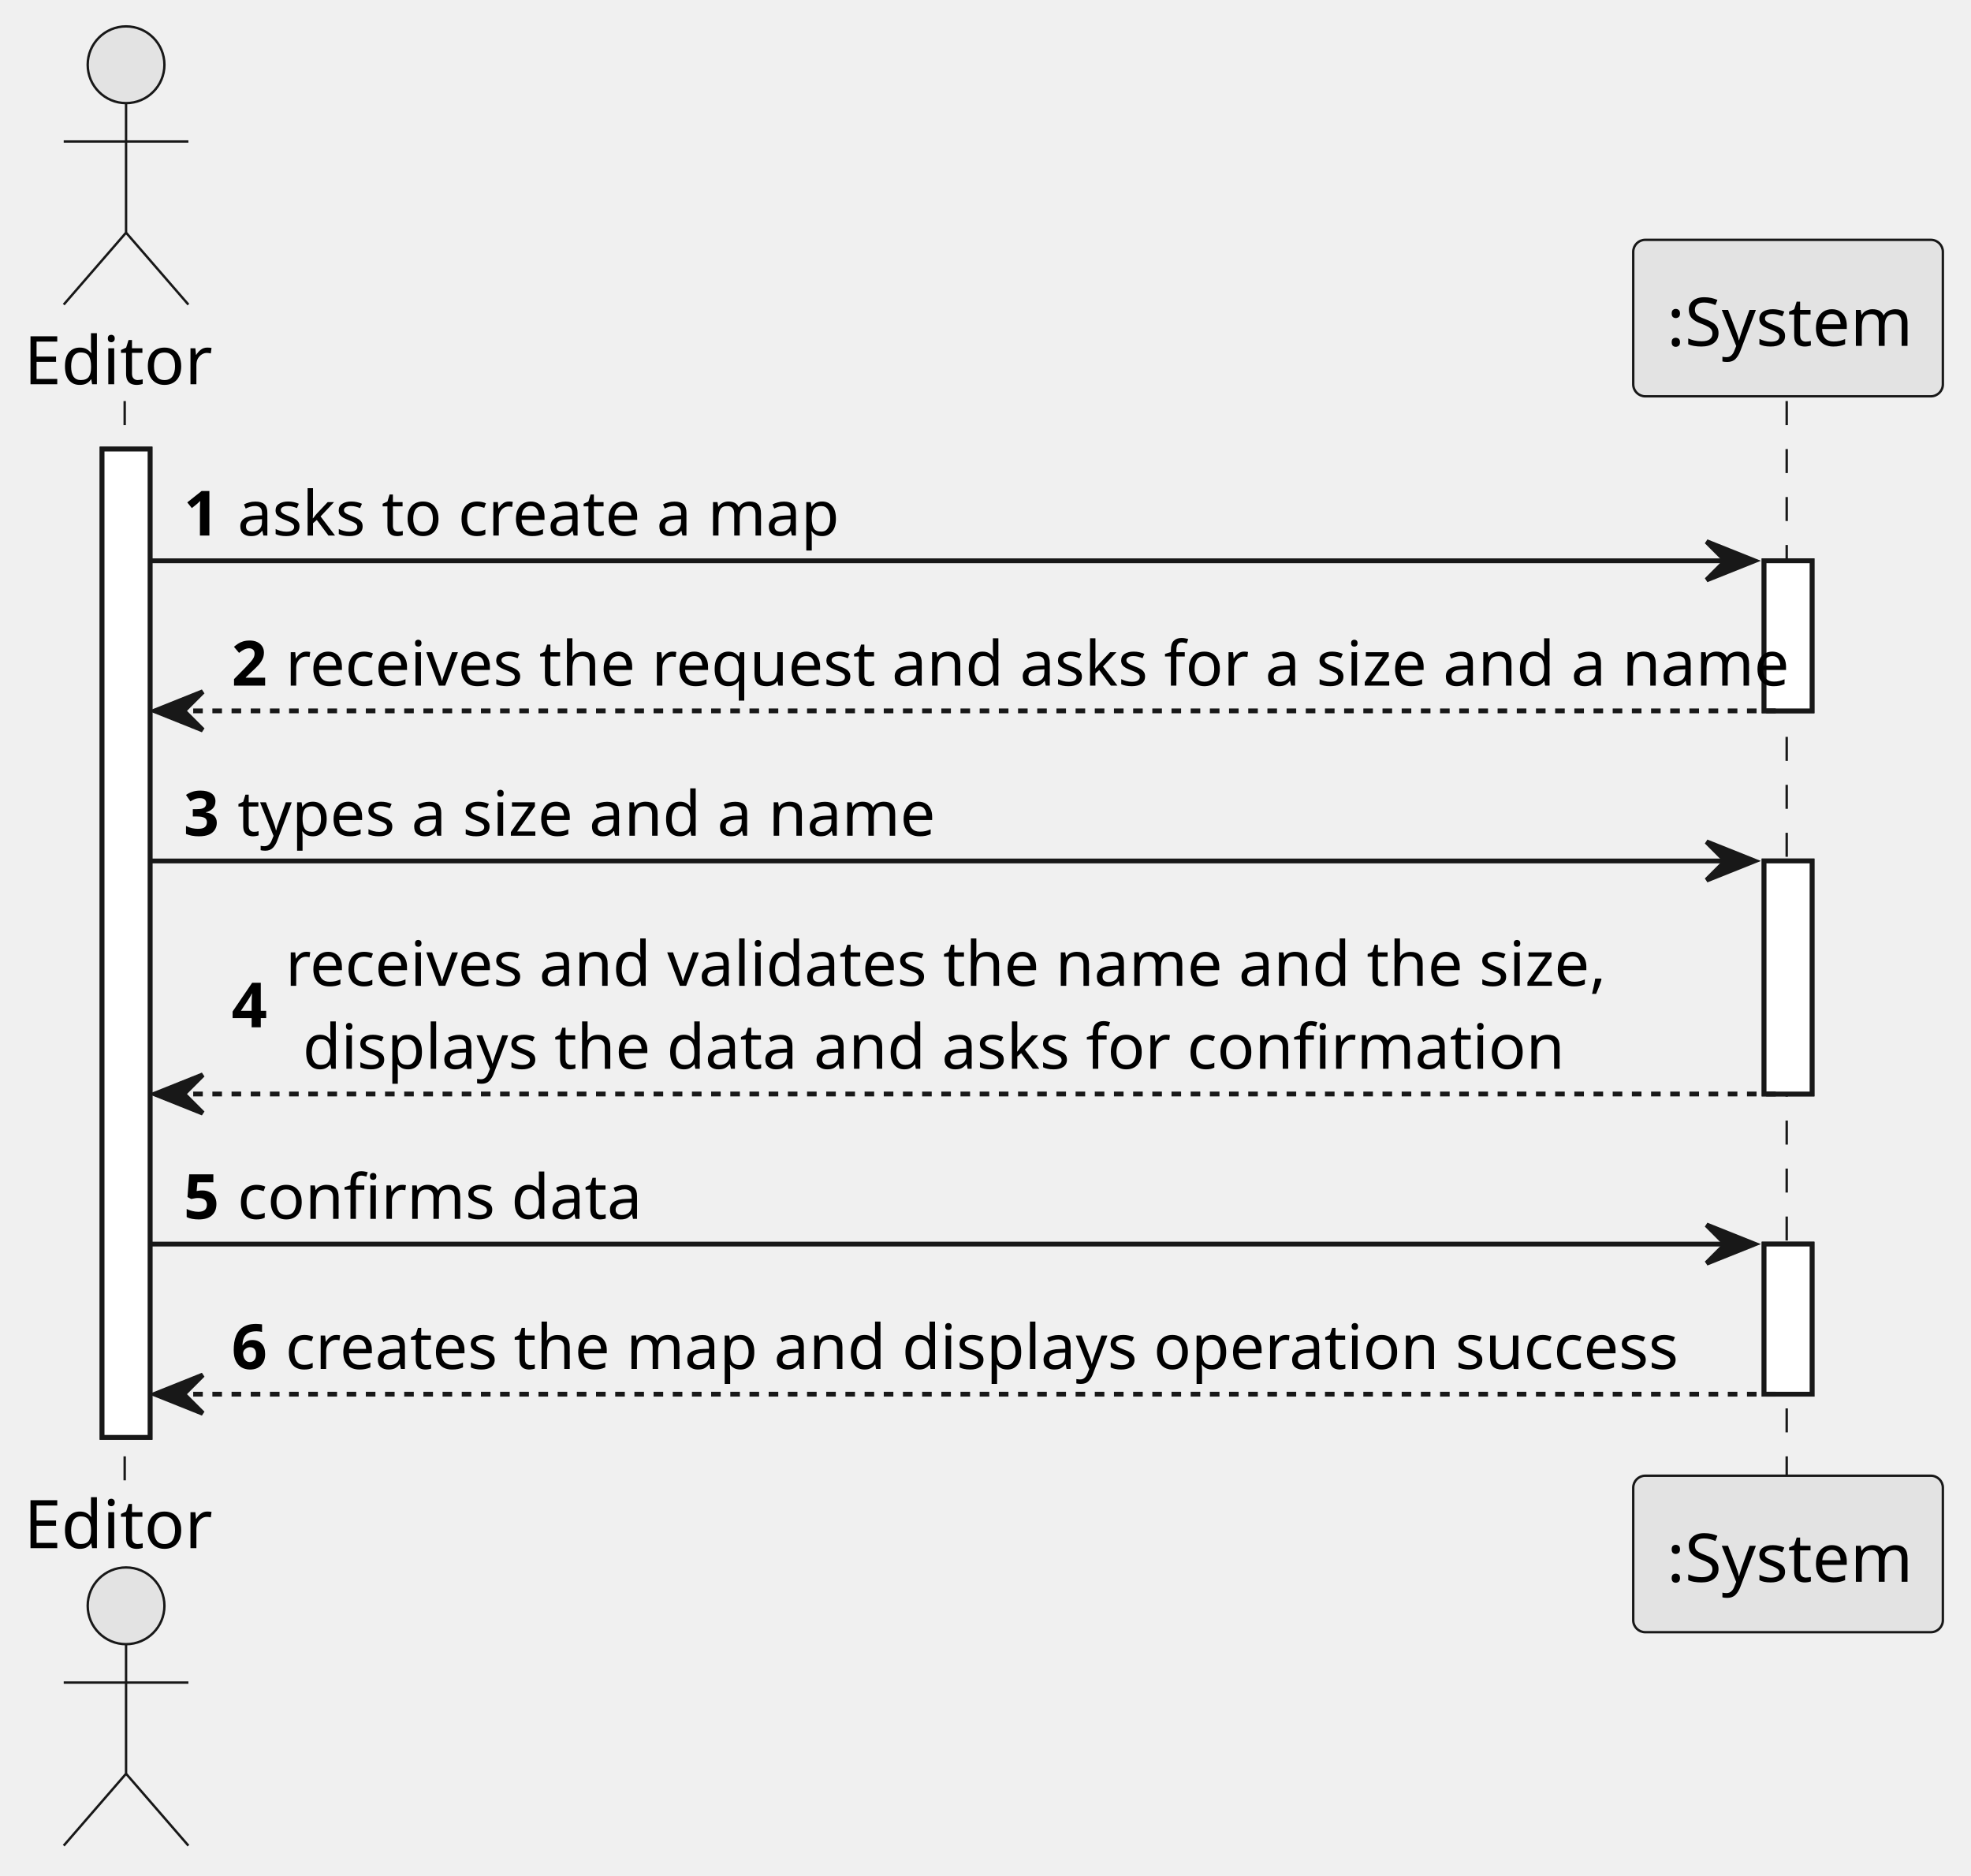
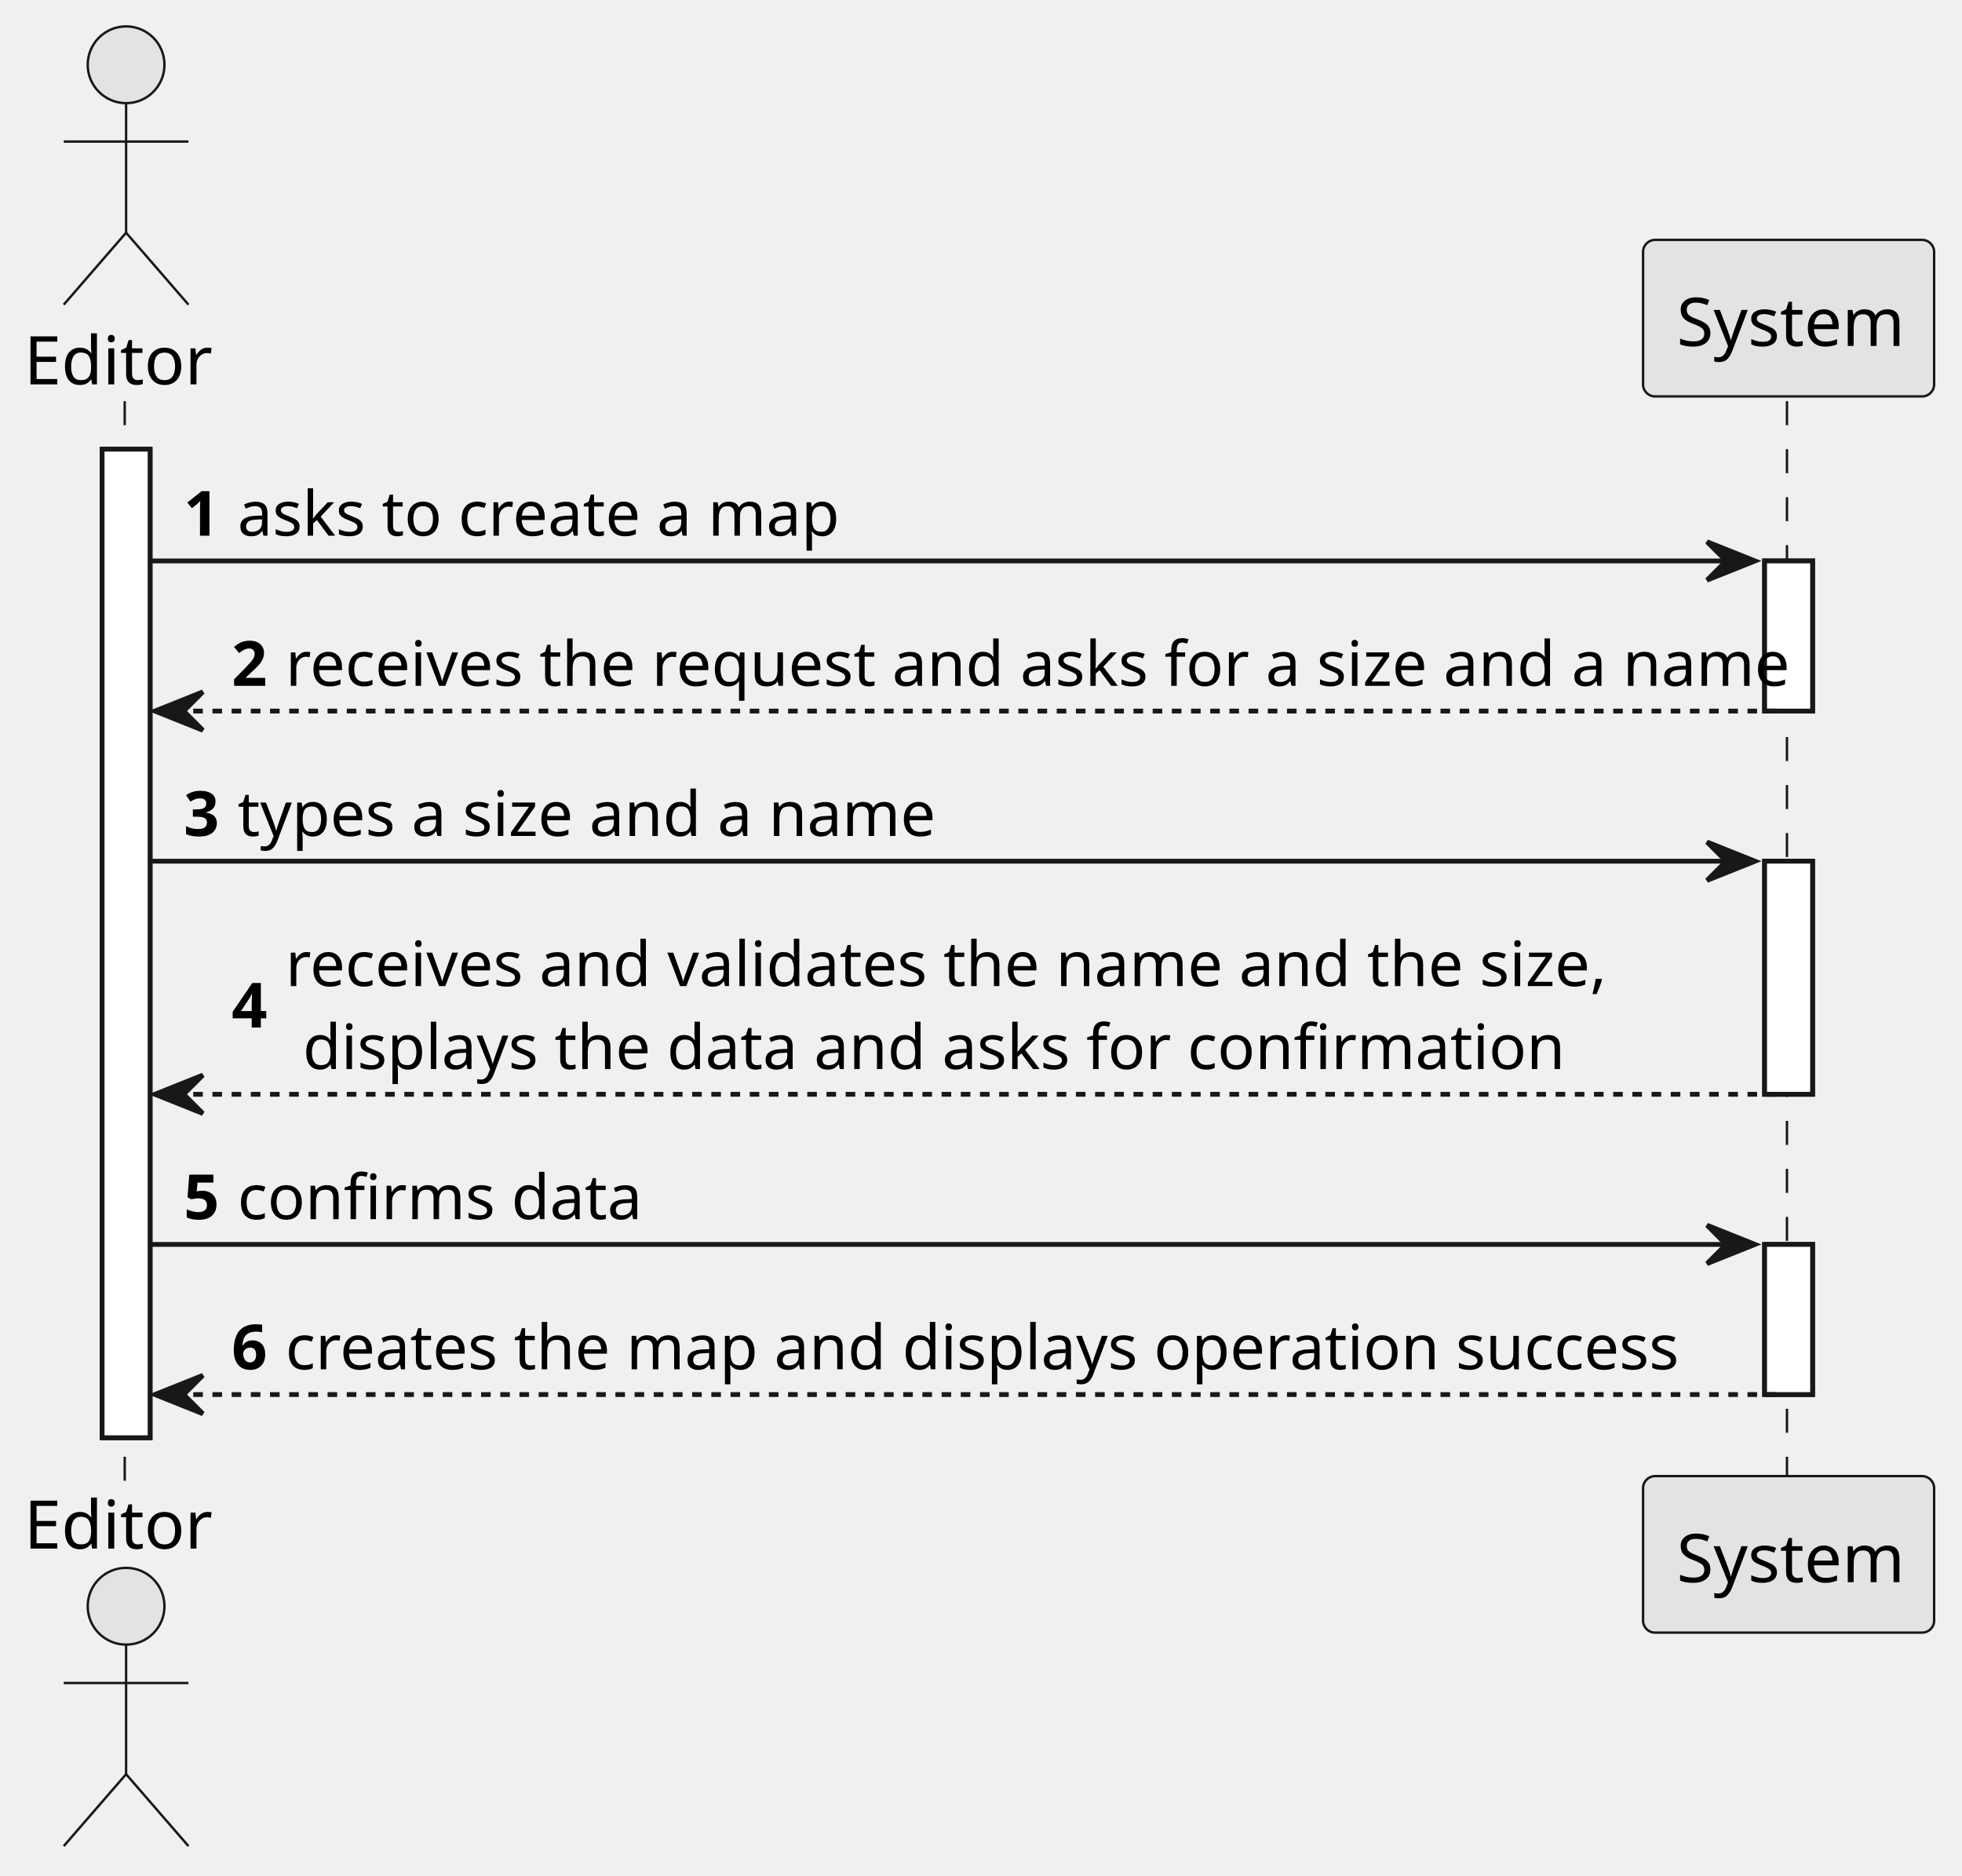
- <svg xmlns="http://www.w3.org/2000/svg" contentStyleType="text/css" height="391px" preserveAspectRatio="none" style="width:411px;height:391px;background:#FFFFFF;" version="1.1" viewBox="0 0 411 391" width="411px" zoomAndPan="magnify">
+ <svg xmlns="http://www.w3.org/2000/svg" contentStyleType="text/css" height="391px" preserveAspectRatio="none" style="width:409px;height:391px;background:#FFFFFF;" version="1.1" viewBox="0 0 409 391" width="409px" zoomAndPan="magnify">
  <defs />
  <g>
    <rect fill="#FFFFFF" height="206.037" style="stroke:#181818;stroke-width:1.0;" width="10" x="21.286" y="93.621" />
    <rect fill="#FFFFFF" height="31.291" style="stroke:#181818;stroke-width:1.0;" width="10" x="367.852" y="116.912" />
    <rect fill="#FFFFFF" height="48.582" style="stroke:#181818;stroke-width:1.0;" width="10" x="367.852" y="179.494" />
    <rect fill="#FFFFFF" height="31.291" style="stroke:#181818;stroke-width:1.0;" width="10" x="367.852" y="259.367" />
    <line style="stroke:#181818;stroke-width:0.5;stroke-dasharray:5.0,5.0;" x1="26" x2="26" y1="83.621" y2="308.658" />
-     <line style="stroke:#181818;stroke-width:0.5;stroke-dasharray:5.0,5.0;" x1="372.569" x2="372.569" y1="83.621" y2="308.658" />
+     <line style="stroke:#181818;stroke-width:0.5;stroke-dasharray:5.0,5.0;" x1="372.514" x2="372.514" y1="83.621" y2="308.658" />
    <text fill="#000000" font-family="sans-serif" font-size="14" lengthAdjust="spacing" textLength="36.572" x="5" y="80.107">Editor</text>
    <ellipse cx="26.286" cy="13.5" fill="#E3E3E3" rx="8" ry="8" style="stroke:#181818;stroke-width:0.5;" />
    <path d="M26.286,21.5 L26.286,48.5 M13.286,29.5 L39.286,29.5 M26.286,48.5 L13.286,63.5 M26.286,48.5 L39.286,63.5 " fill="none" style="stroke:#181818;stroke-width:0.5;" />
    <text fill="#000000" font-family="sans-serif" font-size="14" lengthAdjust="spacing" textLength="36.572" x="5" y="322.766">Editor</text>
    <ellipse cx="26.286" cy="334.779" fill="#E3E3E3" rx="8" ry="8" style="stroke:#181818;stroke-width:0.5;" />
    <path d="M26.286,342.779 L26.286,369.779 M13.286,350.779 L39.286,350.779 M26.286,369.779 L13.286,384.779 M26.286,369.779 L39.286,384.779 " fill="none" style="stroke:#181818;stroke-width:0.5;" />
-     <rect fill="#E3E3E3" height="32.621" rx="2.5" ry="2.5" style="stroke:#181818;stroke-width:0.5;" width="64.565" x="340.569" y="50" />
-     <text fill="#000000" font-family="sans-serif" font-size="14" lengthAdjust="spacing" textLength="50.565" x="347.569" y="72.107">:System</text>
-     <rect fill="#E3E3E3" height="32.621" rx="2.5" ry="2.5" style="stroke:#181818;stroke-width:0.5;" width="64.565" x="340.569" y="307.658" />
-     <text fill="#000000" font-family="sans-serif" font-size="14" lengthAdjust="spacing" textLength="50.565" x="347.569" y="329.766">:System</text>
+     <rect fill="#E3E3E3" height="32.621" rx="2.5" ry="2.5" style="stroke:#181818;stroke-width:0.5;" width="60.676" x="342.514" y="50" />
+     <text fill="#000000" font-family="sans-serif" font-size="14" lengthAdjust="spacing" textLength="46.676" x="349.514" y="72.107">System</text>
+     <rect fill="#E3E3E3" height="32.621" rx="2.5" ry="2.5" style="stroke:#181818;stroke-width:0.5;" width="60.676" x="342.514" y="307.658" />
+     <text fill="#000000" font-family="sans-serif" font-size="14" lengthAdjust="spacing" textLength="46.676" x="349.514" y="329.766">System</text>
    <rect fill="#FFFFFF" height="206.037" style="stroke:#181818;stroke-width:1.0;" width="10" x="21.286" y="93.621" />
    <rect fill="#FFFFFF" height="31.291" style="stroke:#181818;stroke-width:1.0;" width="10" x="367.852" y="116.912" />
    <rect fill="#FFFFFF" height="48.582" style="stroke:#181818;stroke-width:1.0;" width="10" x="367.852" y="179.494" />
    <rect fill="#FFFFFF" height="31.291" style="stroke:#181818;stroke-width:1.0;" width="10" x="367.852" y="259.367" />
    <polygon fill="#181818" points="355.852,112.912,365.852,116.912,355.852,120.912,359.852,116.912" style="stroke:#181818;stroke-width:1.0;" />
    <line style="stroke:#181818;stroke-width:1.0;" x1="31.286" x2="361.852" y1="116.912" y2="116.912" />
    <text fill="#000000" font-family="sans-serif" font-size="13" font-weight="bold" lengthAdjust="spacing" textLength="7.23" x="38.286" y="111.649">1</text>
    <text fill="#000000" font-family="sans-serif" font-size="13" lengthAdjust="spacing" textLength="120.669" x="49.516" y="111.649">asks to create a map</text>
    <polygon fill="#181818" points="42.286,144.203,32.286,148.203,42.286,152.203,38.286,148.203" style="stroke:#181818;stroke-width:1.0;" />
    <line style="stroke:#181818;stroke-width:1.0;stroke-dasharray:2.0,2.0;" x1="36.286" x2="371.852" y1="148.203" y2="148.203" />
    <text fill="#000000" font-family="sans-serif" font-size="13" font-weight="bold" lengthAdjust="spacing" textLength="7.23" x="48.286" y="142.94">2</text>
    <text fill="#000000" font-family="sans-serif" font-size="13" lengthAdjust="spacing" textLength="301.336" x="59.516" y="142.94">receives the request and asks for a size and a name</text>
    <polygon fill="#181818" points="355.852,175.494,365.852,179.494,355.852,183.494,359.852,179.494" style="stroke:#181818;stroke-width:1.0;" />
    <line style="stroke:#181818;stroke-width:1.0;" x1="31.286" x2="361.852" y1="179.494" y2="179.494" />
    <text fill="#000000" font-family="sans-serif" font-size="13" font-weight="bold" lengthAdjust="spacing" textLength="7.23" x="38.286" y="174.231">3</text>
    <text fill="#000000" font-family="sans-serif" font-size="13" lengthAdjust="spacing" textLength="140.918" x="49.516" y="174.231">types a size and a name</text>
    <polygon fill="#181818" points="42.286,224.076,32.286,228.076,42.286,232.076,38.286,228.076" style="stroke:#181818;stroke-width:1.0;" />
    <line style="stroke:#181818;stroke-width:1.0;stroke-dasharray:2.0,2.0;" x1="36.286" x2="371.852" y1="228.076" y2="228.076" />
    <text fill="#000000" font-family="sans-serif" font-size="13" font-weight="bold" lengthAdjust="spacing" textLength="7.23" x="48.286" y="214.168">4</text>
    <text fill="#000000" font-family="sans-serif" font-size="13" lengthAdjust="spacing" textLength="263.771" x="59.516" y="205.523">receives and validates the name and the size,</text>
    <text fill="#000000" font-family="sans-serif" font-size="13" lengthAdjust="spacing" textLength="246.41" x="63.128" y="222.814">displays the data and asks for confirmation</text>
    <polygon fill="#181818" points="355.852,255.367,365.852,259.367,355.852,263.367,359.852,259.367" style="stroke:#181818;stroke-width:1.0;" />
    <line style="stroke:#181818;stroke-width:1.0;" x1="31.286" x2="361.852" y1="259.367" y2="259.367" />
    <text fill="#000000" font-family="sans-serif" font-size="13" font-weight="bold" lengthAdjust="spacing" textLength="7.23" x="38.286" y="254.105">5</text>
    <text fill="#000000" font-family="sans-serif" font-size="13" lengthAdjust="spacing" textLength="78.032" x="49.516" y="254.105">confirms data</text>
    <polygon fill="#181818" points="42.286,286.658,32.286,290.658,42.286,294.658,38.286,290.658" style="stroke:#181818;stroke-width:1.0;" />
    <line style="stroke:#181818;stroke-width:1.0;stroke-dasharray:2.0,2.0;" x1="36.286" x2="371.852" y1="290.658" y2="290.658" />
    <text fill="#000000" font-family="sans-serif" font-size="13" font-weight="bold" lengthAdjust="spacing" textLength="7.23" x="48.286" y="285.396">6</text>
    <text fill="#000000" font-family="sans-serif" font-size="13" lengthAdjust="spacing" textLength="277.488" x="59.516" y="285.396">creates the map and displays operation success</text>
  </g>
</svg>
